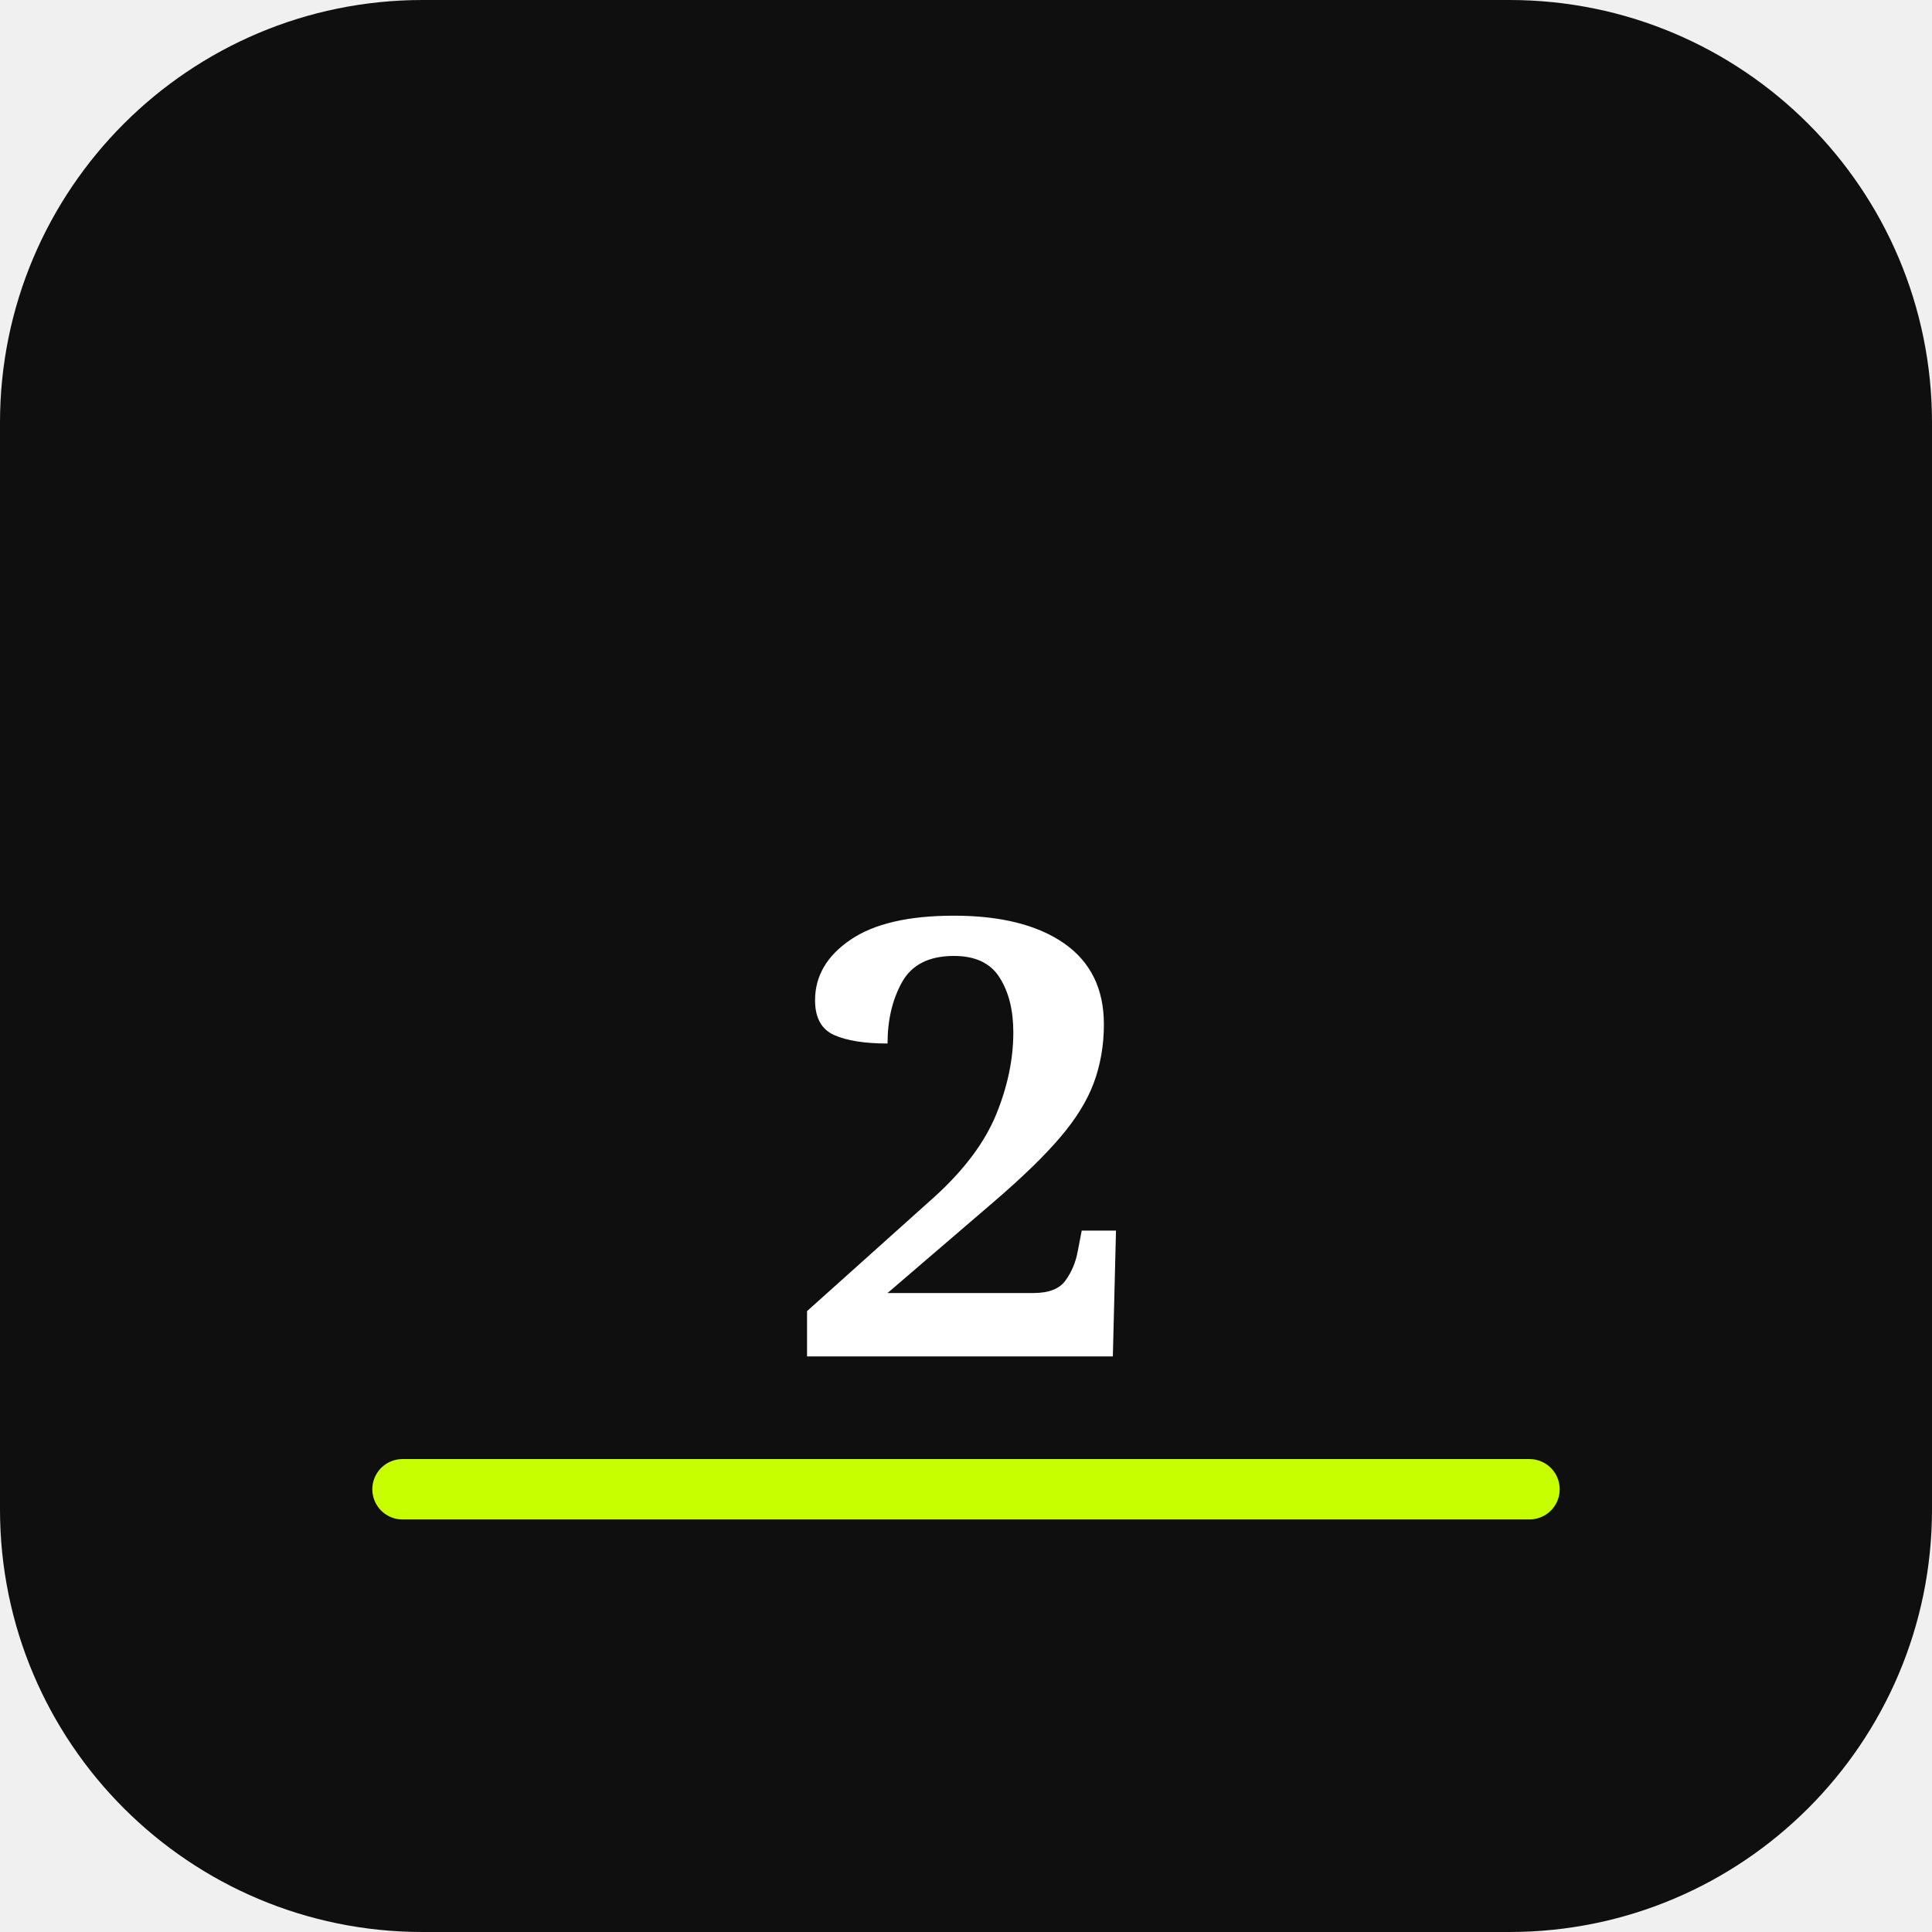
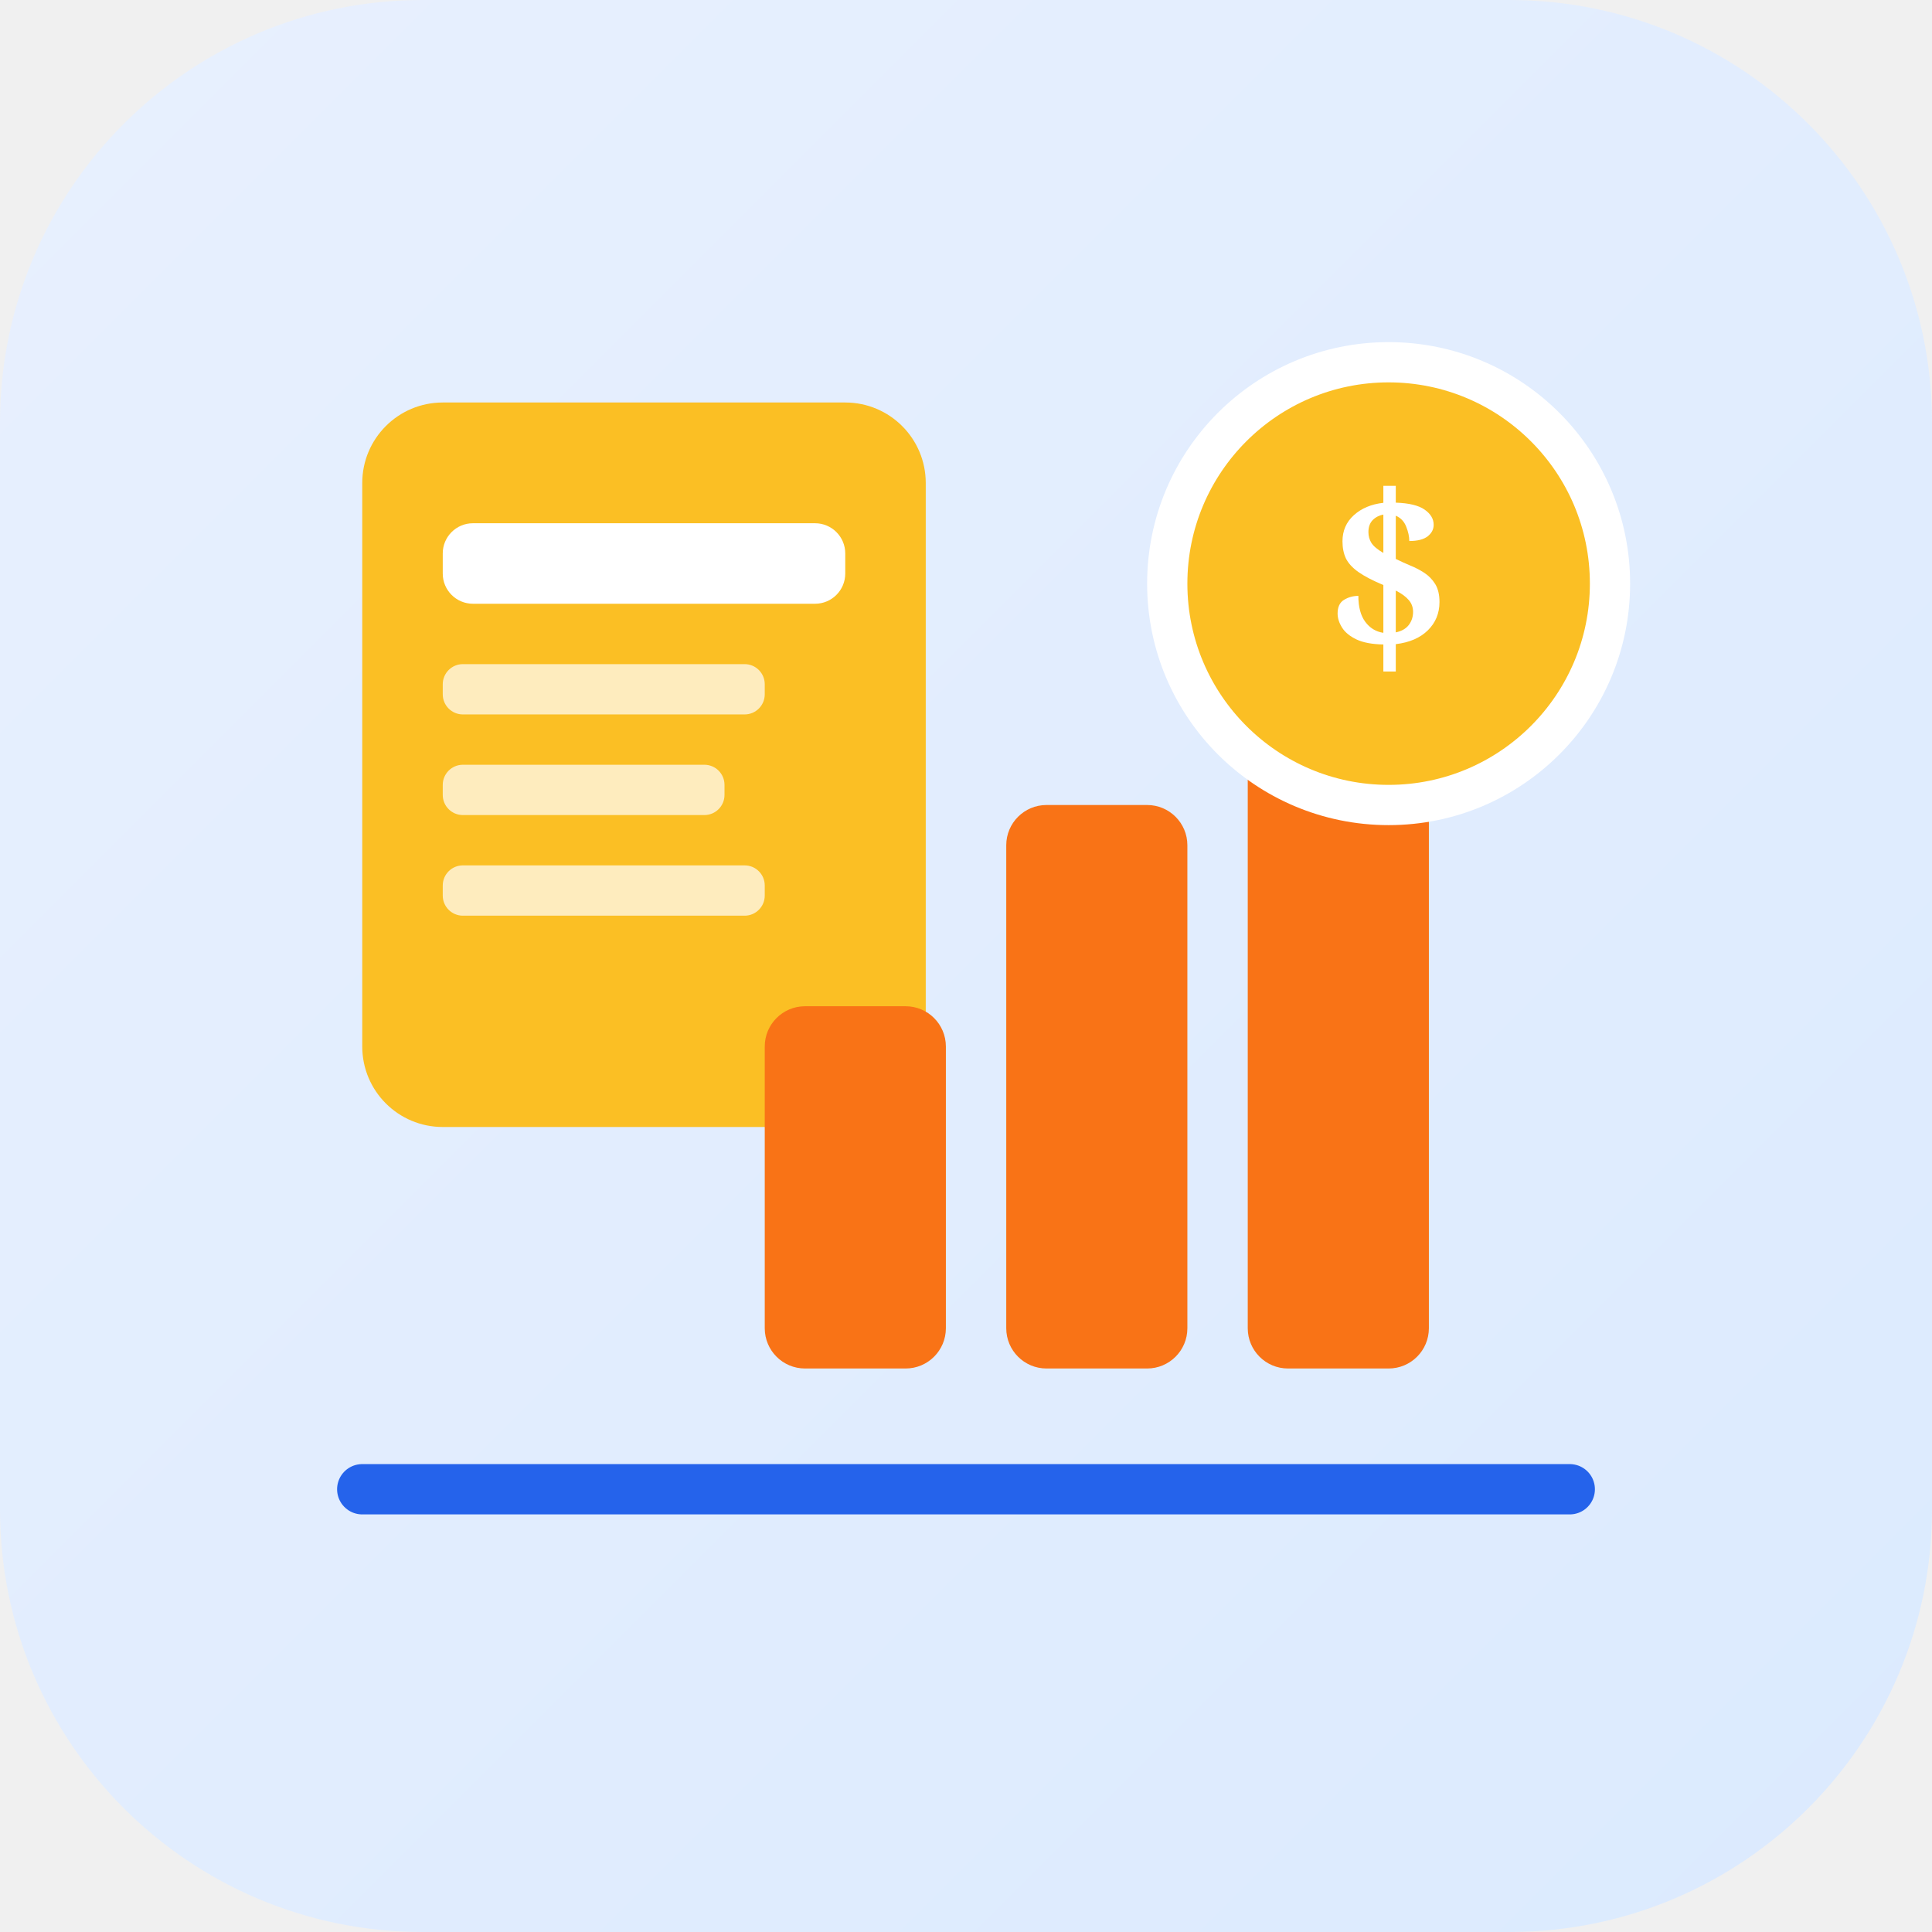
<svg xmlns="http://www.w3.org/2000/svg" viewBox="0 0 192 192">
-   <rect width="192" height="192" rx="42" fill="#0f0f0f" />
-   <text x="96" y="125" font-family="serif" font-size="100" text-anchor="middle" fill="white">₂</text>
-   <line x1="40" y1="148" x2="152" y2="148" stroke="#c8ff00" stroke-width="6" stroke-linecap="round" />
+   <defs>
+     <linearGradient id="bg" x1="0%" y1="0%" x2="100%" y2="100%">
+       <stop offset="0%" style="stop-color:#e8f0fe" />
+       <stop offset="100%" style="stop-color:#dbeafe" />
+     </linearGradient>
+   </defs>
+   <rect width="192" height="192" rx="42" fill="url(#bg)" />
+   <rect x="36" y="40" width="56" height="72" rx="8" fill="#fbbf24" />
+   <rect x="44" y="52" width="40" height="8" rx="3" fill="white" />
+   <rect x="44" y="66" width="32" height="5" rx="2" fill="white" opacity="0.7" />
+   <rect x="44" y="76" width="28" height="5" rx="2" fill="white" opacity="0.7" />
+   <rect x="44" y="86" width="32" height="5" rx="2" fill="white" opacity="0.7" />
+   <rect x="76" y="100" width="18" height="36" rx="4" fill="#f97316" />
+   <rect x="100" y="80" width="18" height="56" rx="4" fill="#f97316" />
+   <rect x="124" y="60" width="18" height="76" rx="4" fill="#f97316" />
+   <circle cx="138" cy="58" r="22" fill="#fbbf24" stroke="white" stroke-width="4" />
+   <text x="138" y="65" font-family="serif" font-size="22" text-anchor="middle" fill="white" font-weight="bold">$</text>
+   <line x1="36" y1="148" x2="156" y2="148" stroke="#2563eb" stroke-width="5" stroke-linecap="round" />
</svg>
